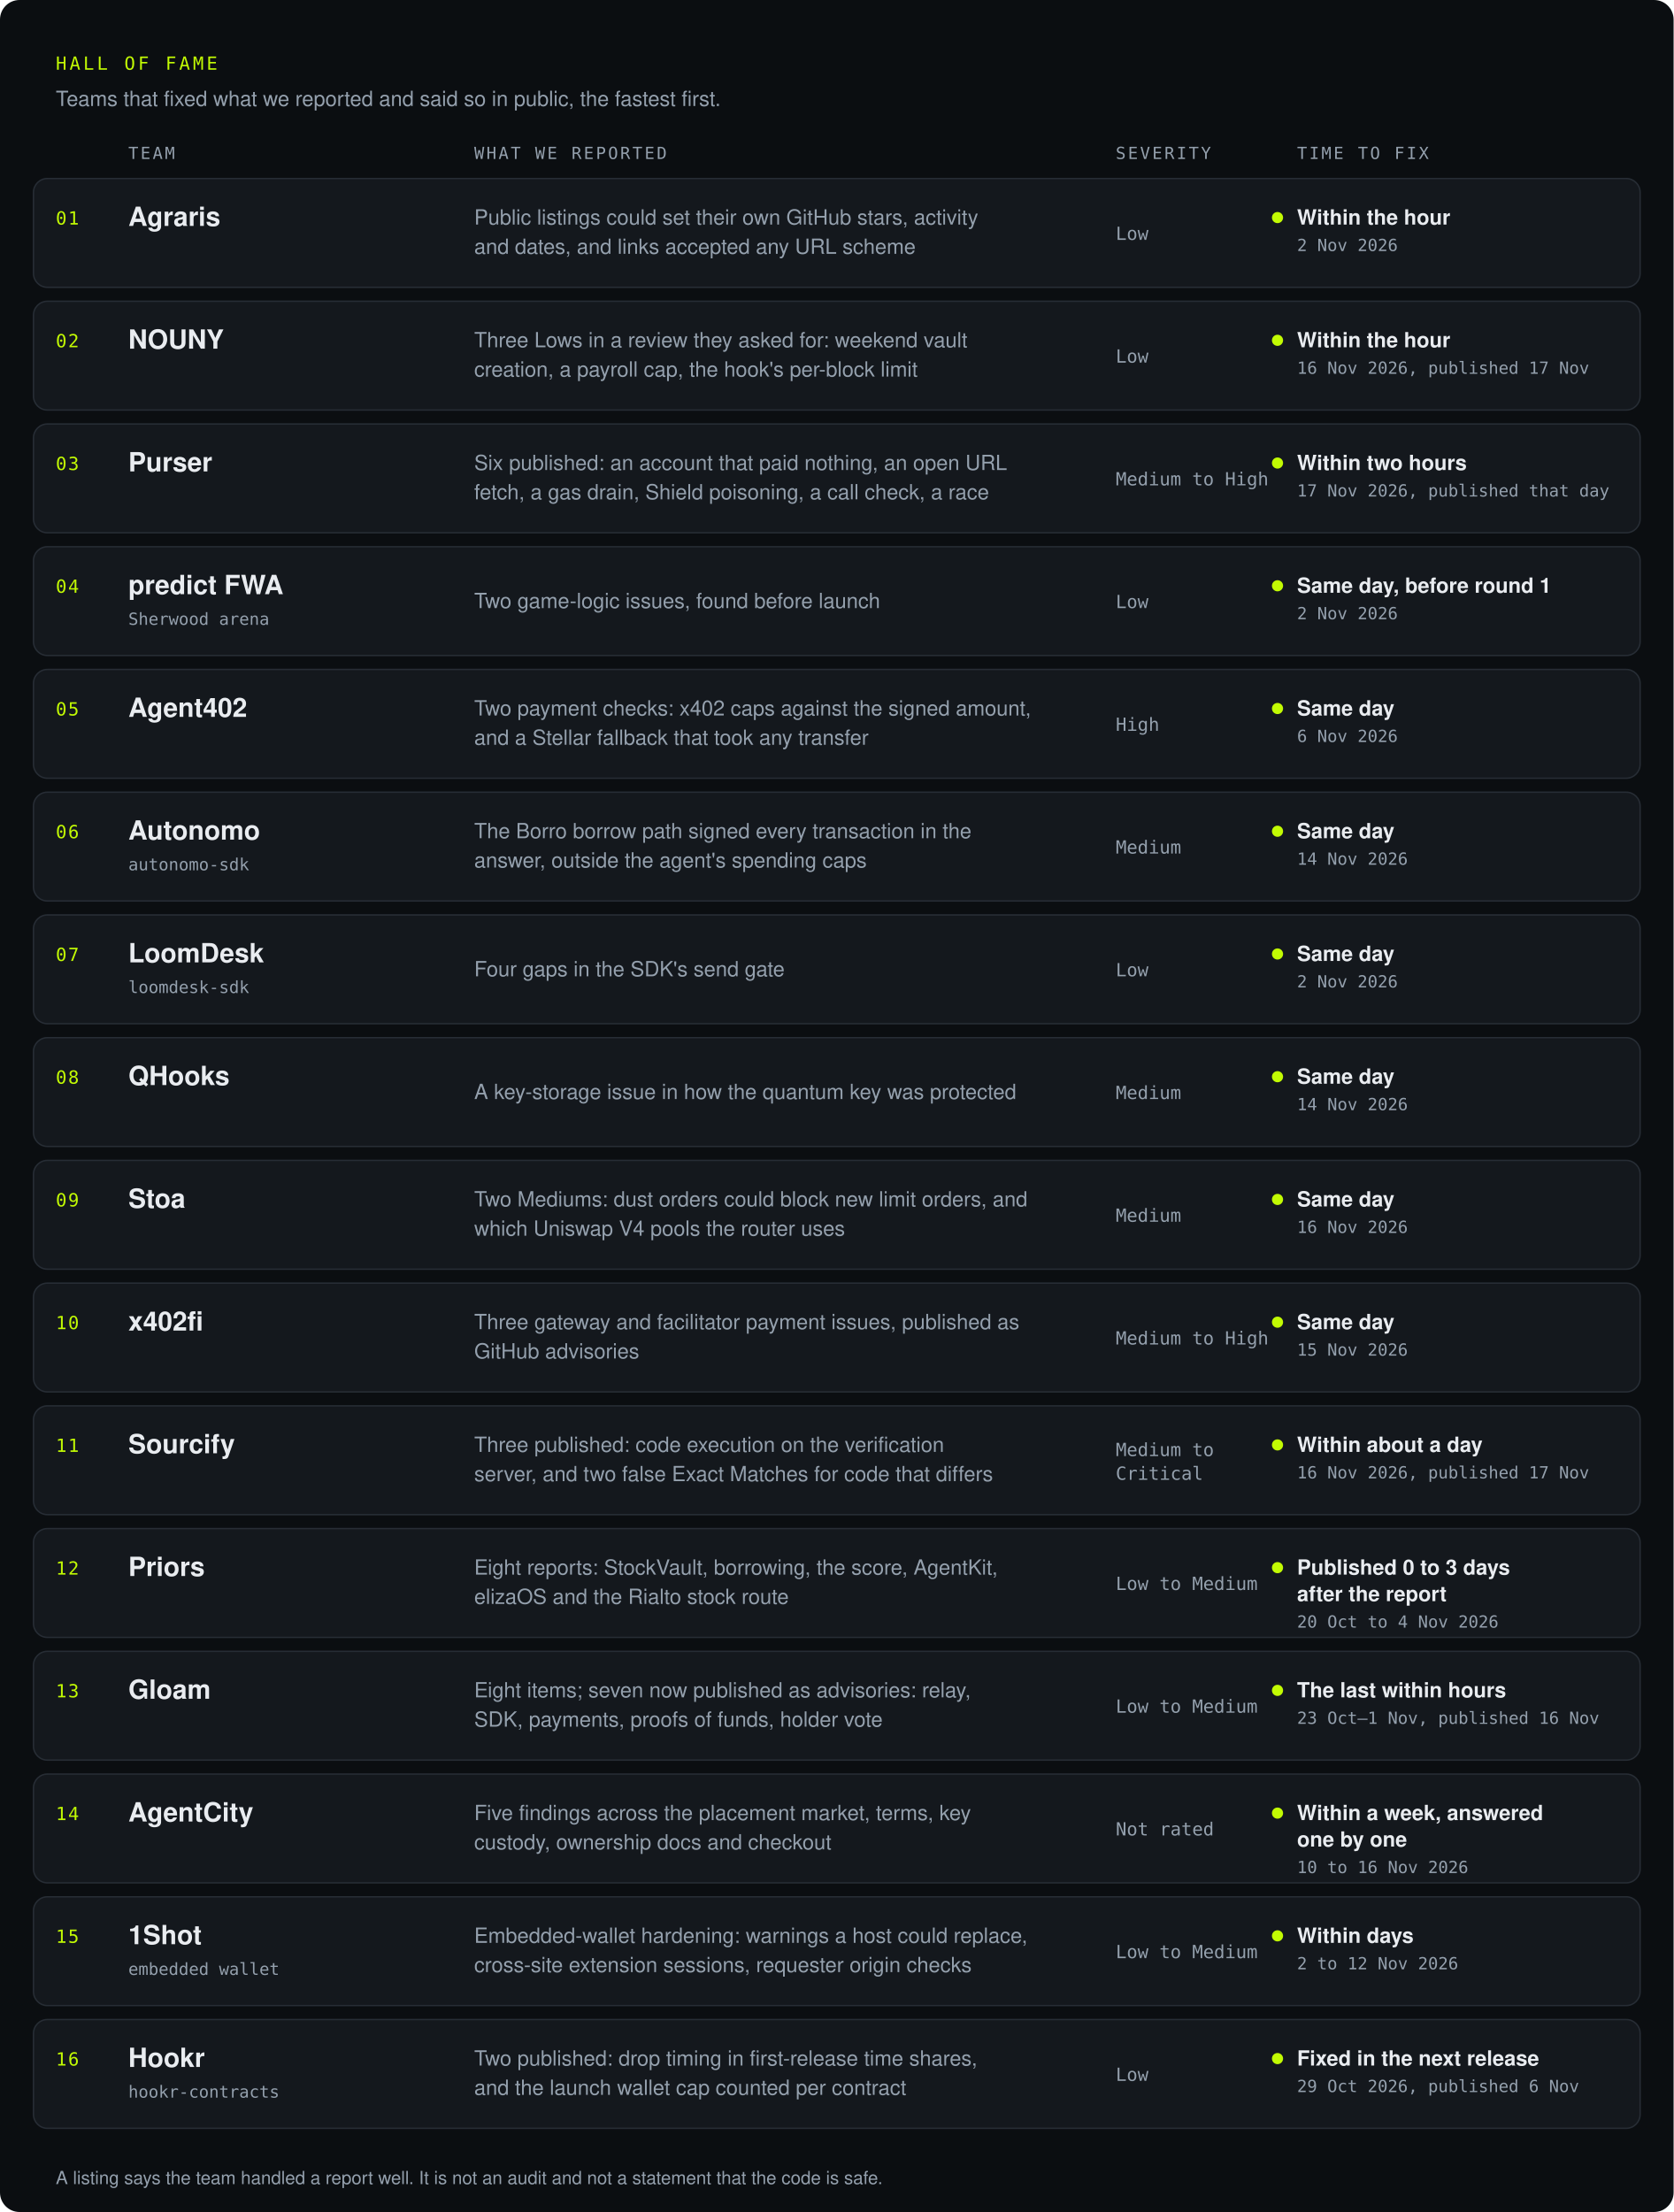
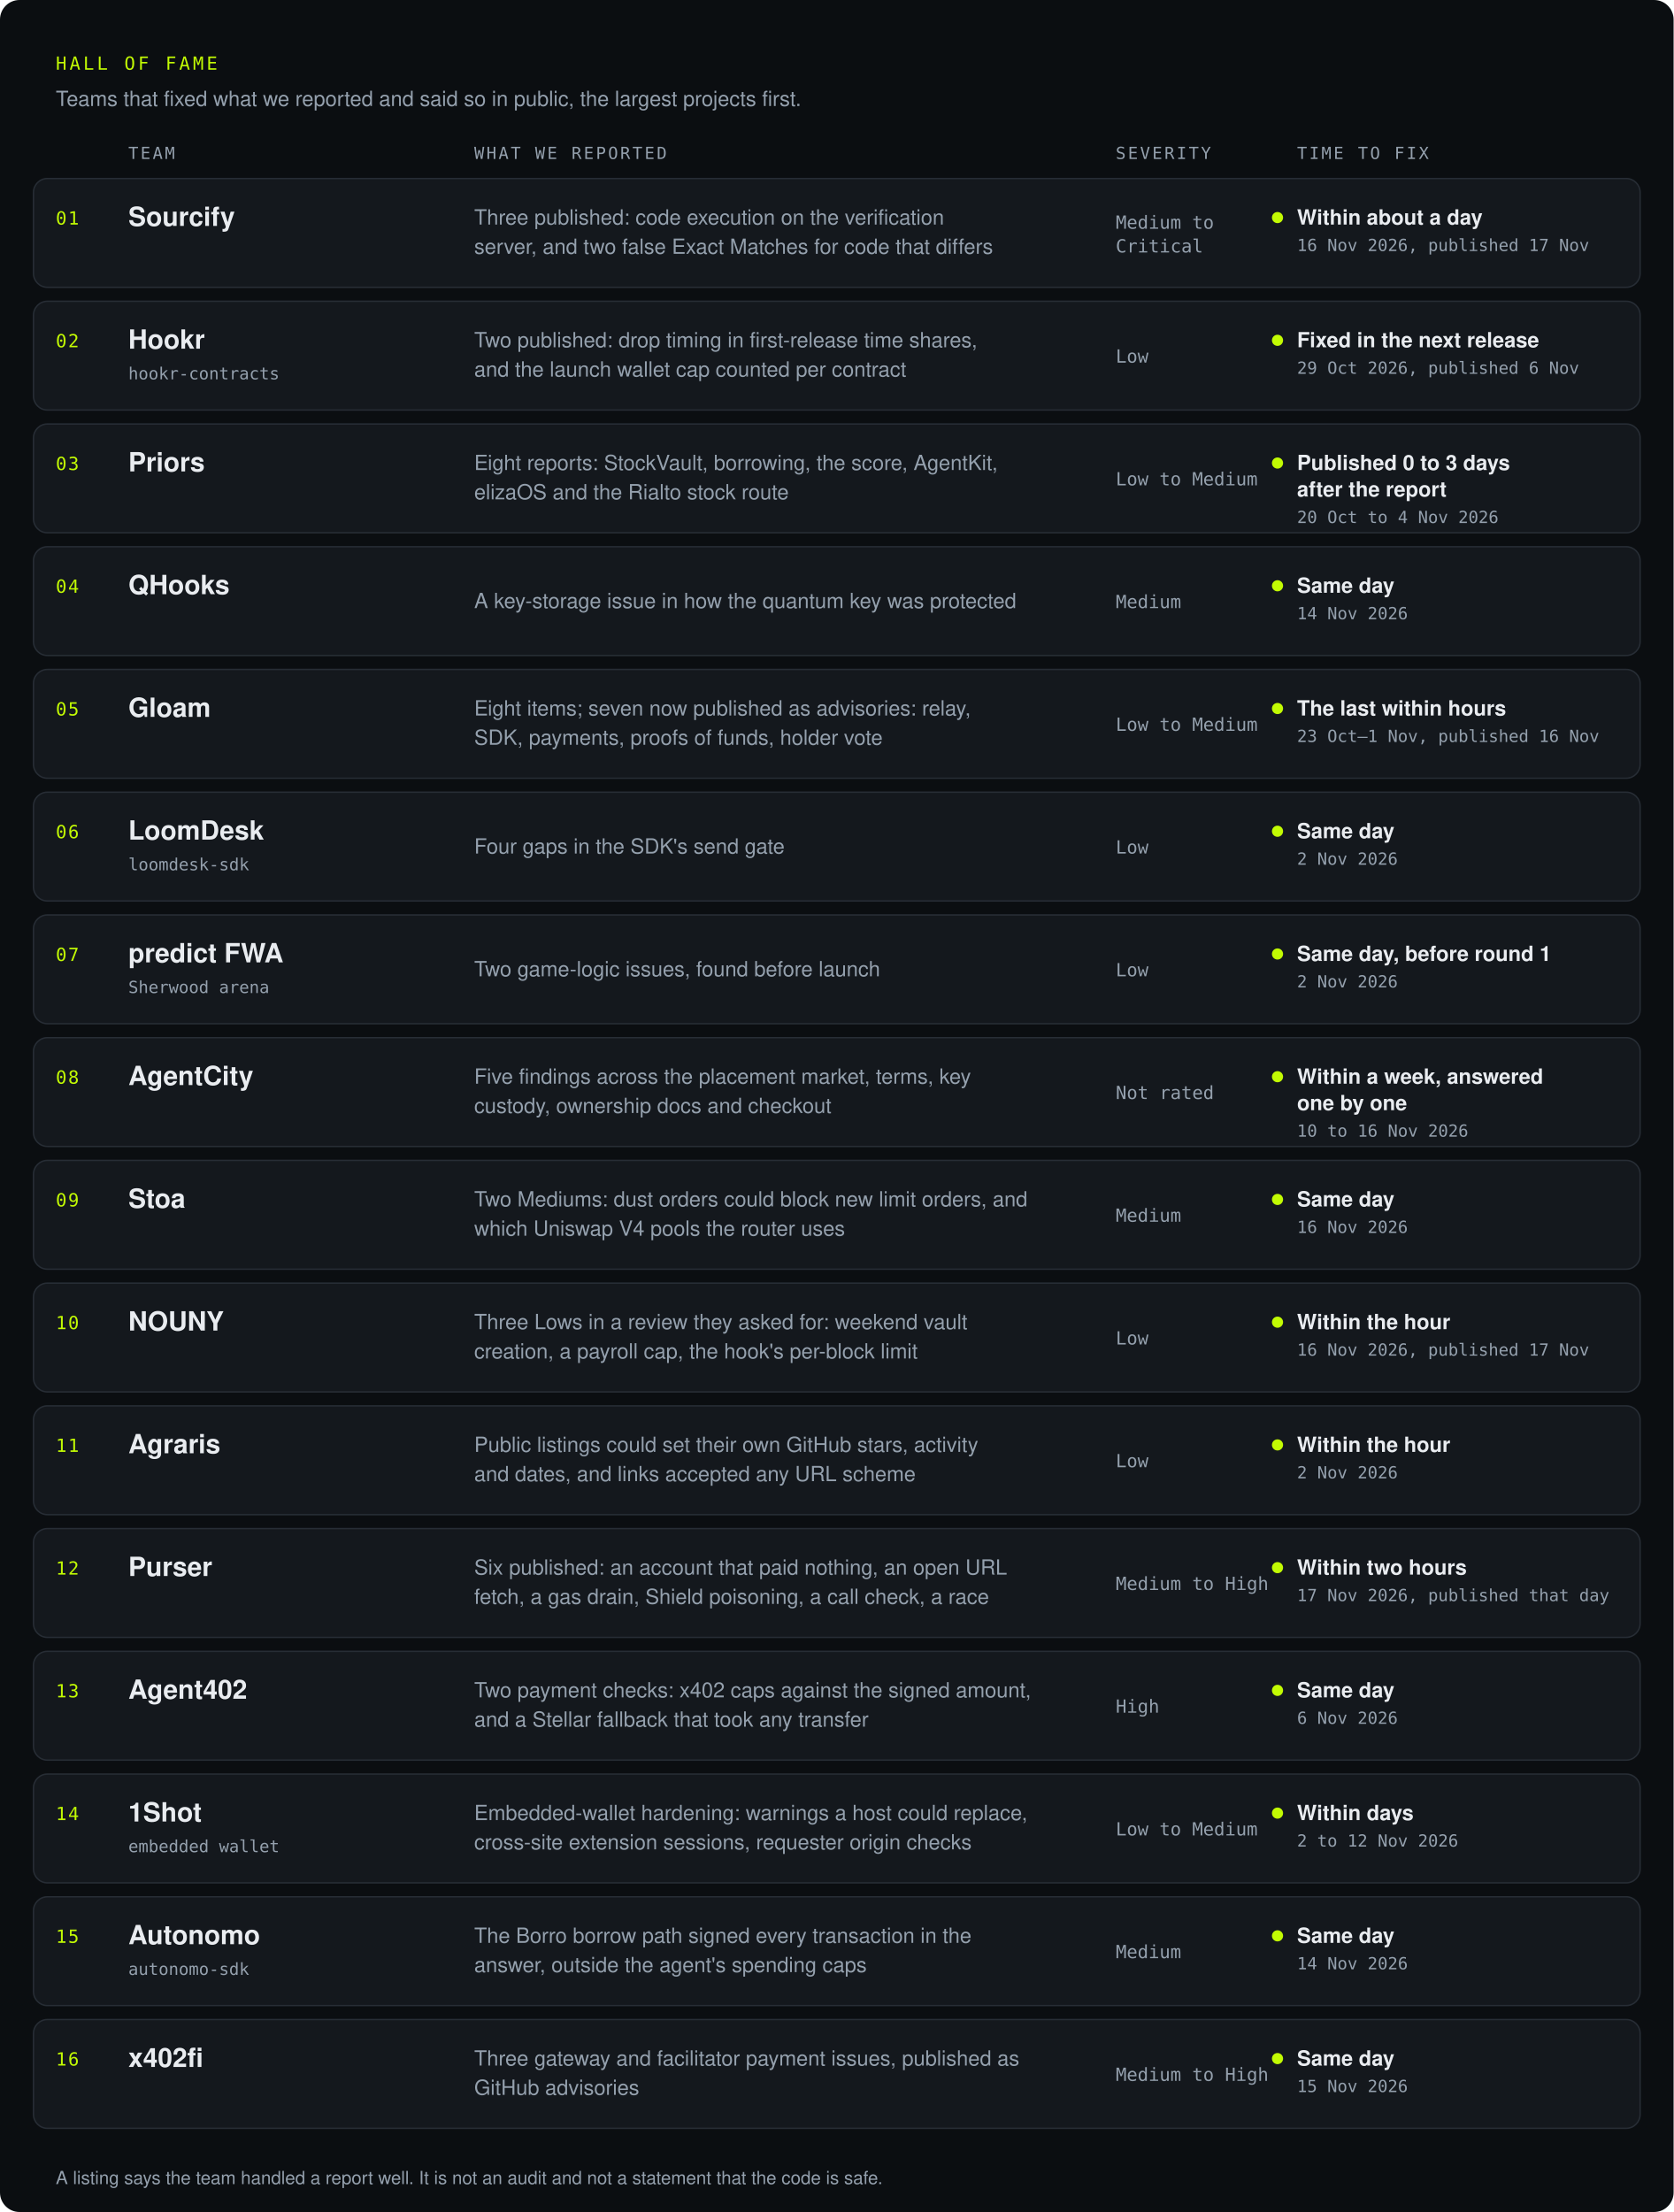
- <svg xmlns="http://www.w3.org/2000/svg" width="1200" height="1586" viewBox="0 0 1200 1586" role="img" aria-label="Hall of fame: Agraris, within the hour; NOUNY, within the hour; Purser, within two hours; predict FWA, same day, before round 1; Agent402, same day; Autonomo, same day; LoomDesk, same day; QHooks, same day; Stoa, same day; x402fi, same day; Sourcify, within about a day; Priors, published 0 to 3 days after the report; Gloam, the last within hours; AgentCity, within a week, answered one by one; 1Shot, within days; Hookr, fixed in the next release">
+ <svg xmlns="http://www.w3.org/2000/svg" width="1200" height="1586" viewBox="0 0 1200 1586" role="img" aria-label="Hall of fame: Sourcify, within about a day; Hookr, fixed in the next release; Priors, published 0 to 3 days after the report; QHooks, same day; Gloam, the last within hours; LoomDesk, same day; predict FWA, same day, before round 1; AgentCity, within a week, answered one by one; Stoa, same day; NOUNY, within the hour; Agraris, within the hour; Purser, within two hours; Agent402, same day; 1Shot, within days; Autonomo, same day; x402fi, same day">
  <style>.p{animation:pulse 3.5s ease-in-out infinite}@keyframes pulse{50%{opacity:.35}}@media (prefers-reduced-motion: reduce){*{animation:none!important}}</style>
  <rect width="1200" height="1586" rx="14" fill="#0B0E11" />
  <text x="40" y="50" font-family="ui-monospace,SFMono-Regular,'SF Mono',Menlo,Consolas,monospace" font-size="13" letter-spacing="2" fill="#C2FB03">HALL OF FAME</text>
-   <text x="40" y="76" font-family="-apple-system,BlinkMacSystemFont,'Segoe UI',Helvetica,Arial,sans-serif" font-size="15" fill="#94A0AD">Teams that fixed what we reported and said so in public, the fastest first.</text>
+   <text x="40" y="76" font-family="-apple-system,BlinkMacSystemFont,'Segoe UI',Helvetica,Arial,sans-serif" font-size="15" fill="#94A0AD">Teams that fixed what we reported and said so in public, the largest projects first.</text>
  <text x="92" y="114" font-family="ui-monospace,SFMono-Regular,'SF Mono',Menlo,Consolas,monospace" font-size="12" letter-spacing="1.5" fill="#94A0AD">TEAM</text>
  <text x="340" y="114" font-family="ui-monospace,SFMono-Regular,'SF Mono',Menlo,Consolas,monospace" font-size="12" letter-spacing="1.5" fill="#94A0AD">WHAT WE REPORTED</text>
  <text x="800" y="114" font-family="ui-monospace,SFMono-Regular,'SF Mono',Menlo,Consolas,monospace" font-size="12" letter-spacing="1.5" fill="#94A0AD">SEVERITY</text>
  <text x="930" y="114" font-family="ui-monospace,SFMono-Regular,'SF Mono',Menlo,Consolas,monospace" font-size="12" letter-spacing="1.5" fill="#94A0AD">TIME TO FIX</text>
  <g>
    <rect x="24" y="128" width="1152" height="78" rx="10" fill="#14181D" stroke="#272D35" />
    <text x="40" y="161" font-family="ui-monospace,SFMono-Regular,'SF Mono',Menlo,Consolas,monospace" font-size="13" letter-spacing="1" fill="#C2FB03">01</text>
-     <text x="92" y="162" font-family="-apple-system,BlinkMacSystemFont,'Segoe UI',Helvetica,Arial,sans-serif" font-size="19" font-weight="700" fill="#E9ECF0">Agraris</text>
-     <text x="340" y="161" text-anchor="start" font-family="-apple-system,BlinkMacSystemFont,'Segoe UI',Helvetica,Arial,sans-serif" font-size="15" font-weight="400" fill="#94A0AD">Public listings could set their own GitHub stars, activity</text>
-     <text x="340" y="182" text-anchor="start" font-family="-apple-system,BlinkMacSystemFont,'Segoe UI',Helvetica,Arial,sans-serif" font-size="15" font-weight="400" fill="#94A0AD">and dates, and links accepted any URL scheme</text>
-     <text x="800" y="172" text-anchor="start" font-family="ui-monospace,SFMono-Regular,'SF Mono',Menlo,Consolas,monospace" font-size="13" font-weight="400" fill="#94A0AD">Low</text>
+     <text x="92" y="162" font-family="-apple-system,BlinkMacSystemFont,'Segoe UI',Helvetica,Arial,sans-serif" font-size="19" font-weight="700" fill="#E9ECF0">Sourcify</text>
+     <text x="340" y="161" text-anchor="start" font-family="-apple-system,BlinkMacSystemFont,'Segoe UI',Helvetica,Arial,sans-serif" font-size="15" font-weight="400" fill="#94A0AD">Three published: code execution on the verification</text>
+     <text x="340" y="182" text-anchor="start" font-family="-apple-system,BlinkMacSystemFont,'Segoe UI',Helvetica,Arial,sans-serif" font-size="15" font-weight="400" fill="#94A0AD">server, and two false Exact Matches for code that differs</text>
+     <text x="800" y="164" text-anchor="start" font-family="ui-monospace,SFMono-Regular,'SF Mono',Menlo,Consolas,monospace" font-size="13" font-weight="400" fill="#94A0AD">Medium to</text>
+     <text x="800" y="181" text-anchor="start" font-family="ui-monospace,SFMono-Regular,'SF Mono',Menlo,Consolas,monospace" font-size="13" font-weight="400" fill="#94A0AD">Critical</text>
    <circle class="p" style="animation-delay:-0.0s" cx="916" cy="156" r="4" fill="#C2FB03" />
-     <text x="930" y="161" text-anchor="start" font-family="-apple-system,BlinkMacSystemFont,'Segoe UI',Helvetica,Arial,sans-serif" font-size="15" font-weight="600" fill="#E9ECF0">Within the hour</text>
-     <text x="930" y="180" font-family="ui-monospace,SFMono-Regular,'SF Mono',Menlo,Consolas,monospace" font-size="12" fill="#94A0AD">2 Nov 2026</text>
+     <text x="930" y="161" text-anchor="start" font-family="-apple-system,BlinkMacSystemFont,'Segoe UI',Helvetica,Arial,sans-serif" font-size="15" font-weight="600" fill="#E9ECF0">Within about a day</text>
+     <text x="930" y="180" font-family="ui-monospace,SFMono-Regular,'SF Mono',Menlo,Consolas,monospace" font-size="12" fill="#94A0AD">16 Nov 2026, published 17 Nov</text>
  </g>
  <g>
    <rect x="24" y="216" width="1152" height="78" rx="10" fill="#14181D" stroke="#272D35" />
    <text x="40" y="249" font-family="ui-monospace,SFMono-Regular,'SF Mono',Menlo,Consolas,monospace" font-size="13" letter-spacing="1" fill="#C2FB03">02</text>
-     <text x="92" y="250" font-family="-apple-system,BlinkMacSystemFont,'Segoe UI',Helvetica,Arial,sans-serif" font-size="19" font-weight="700" fill="#E9ECF0">NOUNY</text>
-     <text x="340" y="249" text-anchor="start" font-family="-apple-system,BlinkMacSystemFont,'Segoe UI',Helvetica,Arial,sans-serif" font-size="15" font-weight="400" fill="#94A0AD">Three Lows in a review they asked for: weekend vault</text>
-     <text x="340" y="270" text-anchor="start" font-family="-apple-system,BlinkMacSystemFont,'Segoe UI',Helvetica,Arial,sans-serif" font-size="15" font-weight="400" fill="#94A0AD">creation, a payroll cap, the hook's per-block limit</text>
+     <text x="92" y="250" font-family="-apple-system,BlinkMacSystemFont,'Segoe UI',Helvetica,Arial,sans-serif" font-size="19" font-weight="700" fill="#E9ECF0">Hookr</text>
+     <text x="92" y="272" font-family="ui-monospace,SFMono-Regular,'SF Mono',Menlo,Consolas,monospace" font-size="12" fill="#94A0AD">hookr-contracts</text>
+     <text x="340" y="249" text-anchor="start" font-family="-apple-system,BlinkMacSystemFont,'Segoe UI',Helvetica,Arial,sans-serif" font-size="15" font-weight="400" fill="#94A0AD">Two published: drop timing in first-release time shares,</text>
+     <text x="340" y="270" text-anchor="start" font-family="-apple-system,BlinkMacSystemFont,'Segoe UI',Helvetica,Arial,sans-serif" font-size="15" font-weight="400" fill="#94A0AD">and the launch wallet cap counted per contract</text>
    <text x="800" y="260" text-anchor="start" font-family="ui-monospace,SFMono-Regular,'SF Mono',Menlo,Consolas,monospace" font-size="13" font-weight="400" fill="#94A0AD">Low</text>
    <circle class="p" style="animation-delay:-0.7s" cx="916" cy="244" r="4" fill="#C2FB03" />
-     <text x="930" y="249" text-anchor="start" font-family="-apple-system,BlinkMacSystemFont,'Segoe UI',Helvetica,Arial,sans-serif" font-size="15" font-weight="600" fill="#E9ECF0">Within the hour</text>
-     <text x="930" y="268" font-family="ui-monospace,SFMono-Regular,'SF Mono',Menlo,Consolas,monospace" font-size="12" fill="#94A0AD">16 Nov 2026, published 17 Nov</text>
+     <text x="930" y="249" text-anchor="start" font-family="-apple-system,BlinkMacSystemFont,'Segoe UI',Helvetica,Arial,sans-serif" font-size="15" font-weight="600" fill="#E9ECF0">Fixed in the next release</text>
+     <text x="930" y="268" font-family="ui-monospace,SFMono-Regular,'SF Mono',Menlo,Consolas,monospace" font-size="12" fill="#94A0AD">29 Oct 2026, published 6 Nov</text>
  </g>
  <g>
    <rect x="24" y="304" width="1152" height="78" rx="10" fill="#14181D" stroke="#272D35" />
    <text x="40" y="337" font-family="ui-monospace,SFMono-Regular,'SF Mono',Menlo,Consolas,monospace" font-size="13" letter-spacing="1" fill="#C2FB03">03</text>
-     <text x="92" y="338" font-family="-apple-system,BlinkMacSystemFont,'Segoe UI',Helvetica,Arial,sans-serif" font-size="19" font-weight="700" fill="#E9ECF0">Purser</text>
-     <text x="340" y="337" text-anchor="start" font-family="-apple-system,BlinkMacSystemFont,'Segoe UI',Helvetica,Arial,sans-serif" font-size="15" font-weight="400" fill="#94A0AD">Six published: an account that paid nothing, an open URL</text>
-     <text x="340" y="358" text-anchor="start" font-family="-apple-system,BlinkMacSystemFont,'Segoe UI',Helvetica,Arial,sans-serif" font-size="15" font-weight="400" fill="#94A0AD">fetch, a gas drain, Shield poisoning, a call check, a race</text>
-     <text x="800" y="348" text-anchor="start" font-family="ui-monospace,SFMono-Regular,'SF Mono',Menlo,Consolas,monospace" font-size="13" font-weight="400" fill="#94A0AD">Medium to High</text>
+     <text x="92" y="338" font-family="-apple-system,BlinkMacSystemFont,'Segoe UI',Helvetica,Arial,sans-serif" font-size="19" font-weight="700" fill="#E9ECF0">Priors</text>
+     <text x="340" y="337" text-anchor="start" font-family="-apple-system,BlinkMacSystemFont,'Segoe UI',Helvetica,Arial,sans-serif" font-size="15" font-weight="400" fill="#94A0AD">Eight reports: StockVault, borrowing, the score, AgentKit,</text>
+     <text x="340" y="358" text-anchor="start" font-family="-apple-system,BlinkMacSystemFont,'Segoe UI',Helvetica,Arial,sans-serif" font-size="15" font-weight="400" fill="#94A0AD">elizaOS and the Rialto stock route</text>
+     <text x="800" y="348" text-anchor="start" font-family="ui-monospace,SFMono-Regular,'SF Mono',Menlo,Consolas,monospace" font-size="13" font-weight="400" fill="#94A0AD">Low to Medium</text>
    <circle class="p" style="animation-delay:-1.4s" cx="916" cy="332" r="4" fill="#C2FB03" />
-     <text x="930" y="337" text-anchor="start" font-family="-apple-system,BlinkMacSystemFont,'Segoe UI',Helvetica,Arial,sans-serif" font-size="15" font-weight="600" fill="#E9ECF0">Within two hours</text>
-     <text x="930" y="356" font-family="ui-monospace,SFMono-Regular,'SF Mono',Menlo,Consolas,monospace" font-size="12" fill="#94A0AD">17 Nov 2026, published that day</text>
+     <text x="930" y="337" text-anchor="start" font-family="-apple-system,BlinkMacSystemFont,'Segoe UI',Helvetica,Arial,sans-serif" font-size="15" font-weight="600" fill="#E9ECF0">Published 0 to 3 days</text>
+     <text x="930" y="356" text-anchor="start" font-family="-apple-system,BlinkMacSystemFont,'Segoe UI',Helvetica,Arial,sans-serif" font-size="15" font-weight="600" fill="#E9ECF0">after the report</text>
+     <text x="930" y="375" font-family="ui-monospace,SFMono-Regular,'SF Mono',Menlo,Consolas,monospace" font-size="12" fill="#94A0AD">20 Oct to 4 Nov 2026</text>
  </g>
  <g>
    <rect x="24" y="392" width="1152" height="78" rx="10" fill="#14181D" stroke="#272D35" />
    <text x="40" y="425" font-family="ui-monospace,SFMono-Regular,'SF Mono',Menlo,Consolas,monospace" font-size="13" letter-spacing="1" fill="#C2FB03">04</text>
-     <text x="92" y="426" font-family="-apple-system,BlinkMacSystemFont,'Segoe UI',Helvetica,Arial,sans-serif" font-size="19" font-weight="700" fill="#E9ECF0">predict FWA</text>
-     <text x="92" y="448" font-family="ui-monospace,SFMono-Regular,'SF Mono',Menlo,Consolas,monospace" font-size="12" fill="#94A0AD">Sherwood arena</text>
-     <text x="340" y="436" text-anchor="start" font-family="-apple-system,BlinkMacSystemFont,'Segoe UI',Helvetica,Arial,sans-serif" font-size="15" font-weight="400" fill="#94A0AD">Two game-logic issues, found before launch</text>
-     <text x="800" y="436" text-anchor="start" font-family="ui-monospace,SFMono-Regular,'SF Mono',Menlo,Consolas,monospace" font-size="13" font-weight="400" fill="#94A0AD">Low</text>
+     <text x="92" y="426" font-family="-apple-system,BlinkMacSystemFont,'Segoe UI',Helvetica,Arial,sans-serif" font-size="19" font-weight="700" fill="#E9ECF0">QHooks</text>
+     <text x="340" y="436" text-anchor="start" font-family="-apple-system,BlinkMacSystemFont,'Segoe UI',Helvetica,Arial,sans-serif" font-size="15" font-weight="400" fill="#94A0AD">A key-storage issue in how the quantum key was protected</text>
+     <text x="800" y="436" text-anchor="start" font-family="ui-monospace,SFMono-Regular,'SF Mono',Menlo,Consolas,monospace" font-size="13" font-weight="400" fill="#94A0AD">Medium</text>
    <circle class="p" style="animation-delay:-2.1s" cx="916" cy="420" r="4" fill="#C2FB03" />
-     <text x="930" y="425" text-anchor="start" font-family="-apple-system,BlinkMacSystemFont,'Segoe UI',Helvetica,Arial,sans-serif" font-size="15" font-weight="600" fill="#E9ECF0">Same day, before round 1</text>
-     <text x="930" y="444" font-family="ui-monospace,SFMono-Regular,'SF Mono',Menlo,Consolas,monospace" font-size="12" fill="#94A0AD">2 Nov 2026</text>
+     <text x="930" y="425" text-anchor="start" font-family="-apple-system,BlinkMacSystemFont,'Segoe UI',Helvetica,Arial,sans-serif" font-size="15" font-weight="600" fill="#E9ECF0">Same day</text>
+     <text x="930" y="444" font-family="ui-monospace,SFMono-Regular,'SF Mono',Menlo,Consolas,monospace" font-size="12" fill="#94A0AD">14 Nov 2026</text>
  </g>
  <g>
    <rect x="24" y="480" width="1152" height="78" rx="10" fill="#14181D" stroke="#272D35" />
    <text x="40" y="513" font-family="ui-monospace,SFMono-Regular,'SF Mono',Menlo,Consolas,monospace" font-size="13" letter-spacing="1" fill="#C2FB03">05</text>
-     <text x="92" y="514" font-family="-apple-system,BlinkMacSystemFont,'Segoe UI',Helvetica,Arial,sans-serif" font-size="19" font-weight="700" fill="#E9ECF0">Agent402</text>
-     <text x="340" y="513" text-anchor="start" font-family="-apple-system,BlinkMacSystemFont,'Segoe UI',Helvetica,Arial,sans-serif" font-size="15" font-weight="400" fill="#94A0AD">Two payment checks: x402 caps against the signed amount,</text>
-     <text x="340" y="534" text-anchor="start" font-family="-apple-system,BlinkMacSystemFont,'Segoe UI',Helvetica,Arial,sans-serif" font-size="15" font-weight="400" fill="#94A0AD">and a Stellar fallback that took any transfer</text>
-     <text x="800" y="524" text-anchor="start" font-family="ui-monospace,SFMono-Regular,'SF Mono',Menlo,Consolas,monospace" font-size="13" font-weight="400" fill="#94A0AD">High</text>
+     <text x="92" y="514" font-family="-apple-system,BlinkMacSystemFont,'Segoe UI',Helvetica,Arial,sans-serif" font-size="19" font-weight="700" fill="#E9ECF0">Gloam</text>
+     <text x="340" y="513" text-anchor="start" font-family="-apple-system,BlinkMacSystemFont,'Segoe UI',Helvetica,Arial,sans-serif" font-size="15" font-weight="400" fill="#94A0AD">Eight items; seven now published as advisories: relay,</text>
+     <text x="340" y="534" text-anchor="start" font-family="-apple-system,BlinkMacSystemFont,'Segoe UI',Helvetica,Arial,sans-serif" font-size="15" font-weight="400" fill="#94A0AD">SDK, payments, proofs of funds, holder vote</text>
+     <text x="800" y="524" text-anchor="start" font-family="ui-monospace,SFMono-Regular,'SF Mono',Menlo,Consolas,monospace" font-size="13" font-weight="400" fill="#94A0AD">Low to Medium</text>
    <circle class="p" style="animation-delay:-2.8s" cx="916" cy="508" r="4" fill="#C2FB03" />
-     <text x="930" y="513" text-anchor="start" font-family="-apple-system,BlinkMacSystemFont,'Segoe UI',Helvetica,Arial,sans-serif" font-size="15" font-weight="600" fill="#E9ECF0">Same day</text>
-     <text x="930" y="532" font-family="ui-monospace,SFMono-Regular,'SF Mono',Menlo,Consolas,monospace" font-size="12" fill="#94A0AD">6 Nov 2026</text>
+     <text x="930" y="513" text-anchor="start" font-family="-apple-system,BlinkMacSystemFont,'Segoe UI',Helvetica,Arial,sans-serif" font-size="15" font-weight="600" fill="#E9ECF0">The last within hours</text>
+     <text x="930" y="532" font-family="ui-monospace,SFMono-Regular,'SF Mono',Menlo,Consolas,monospace" font-size="12" fill="#94A0AD">23 Oct–1 Nov, published 16 Nov</text>
  </g>
  <g>
    <rect x="24" y="568" width="1152" height="78" rx="10" fill="#14181D" stroke="#272D35" />
    <text x="40" y="601" font-family="ui-monospace,SFMono-Regular,'SF Mono',Menlo,Consolas,monospace" font-size="13" letter-spacing="1" fill="#C2FB03">06</text>
-     <text x="92" y="602" font-family="-apple-system,BlinkMacSystemFont,'Segoe UI',Helvetica,Arial,sans-serif" font-size="19" font-weight="700" fill="#E9ECF0">Autonomo</text>
-     <text x="92" y="624" font-family="ui-monospace,SFMono-Regular,'SF Mono',Menlo,Consolas,monospace" font-size="12" fill="#94A0AD">autonomo-sdk</text>
-     <text x="340" y="601" text-anchor="start" font-family="-apple-system,BlinkMacSystemFont,'Segoe UI',Helvetica,Arial,sans-serif" font-size="15" font-weight="400" fill="#94A0AD">The Borro borrow path signed every transaction in the</text>
-     <text x="340" y="622" text-anchor="start" font-family="-apple-system,BlinkMacSystemFont,'Segoe UI',Helvetica,Arial,sans-serif" font-size="15" font-weight="400" fill="#94A0AD">answer, outside the agent's spending caps</text>
-     <text x="800" y="612" text-anchor="start" font-family="ui-monospace,SFMono-Regular,'SF Mono',Menlo,Consolas,monospace" font-size="13" font-weight="400" fill="#94A0AD">Medium</text>
+     <text x="92" y="602" font-family="-apple-system,BlinkMacSystemFont,'Segoe UI',Helvetica,Arial,sans-serif" font-size="19" font-weight="700" fill="#E9ECF0">LoomDesk</text>
+     <text x="92" y="624" font-family="ui-monospace,SFMono-Regular,'SF Mono',Menlo,Consolas,monospace" font-size="12" fill="#94A0AD">loomdesk-sdk</text>
+     <text x="340" y="612" text-anchor="start" font-family="-apple-system,BlinkMacSystemFont,'Segoe UI',Helvetica,Arial,sans-serif" font-size="15" font-weight="400" fill="#94A0AD">Four gaps in the SDK's send gate</text>
+     <text x="800" y="612" text-anchor="start" font-family="ui-monospace,SFMono-Regular,'SF Mono',Menlo,Consolas,monospace" font-size="13" font-weight="400" fill="#94A0AD">Low</text>
    <circle class="p" style="animation-delay:-3.5s" cx="916" cy="596" r="4" fill="#C2FB03" />
    <text x="930" y="601" text-anchor="start" font-family="-apple-system,BlinkMacSystemFont,'Segoe UI',Helvetica,Arial,sans-serif" font-size="15" font-weight="600" fill="#E9ECF0">Same day</text>
-     <text x="930" y="620" font-family="ui-monospace,SFMono-Regular,'SF Mono',Menlo,Consolas,monospace" font-size="12" fill="#94A0AD">14 Nov 2026</text>
+     <text x="930" y="620" font-family="ui-monospace,SFMono-Regular,'SF Mono',Menlo,Consolas,monospace" font-size="12" fill="#94A0AD">2 Nov 2026</text>
  </g>
  <g>
    <rect x="24" y="656" width="1152" height="78" rx="10" fill="#14181D" stroke="#272D35" />
    <text x="40" y="689" font-family="ui-monospace,SFMono-Regular,'SF Mono',Menlo,Consolas,monospace" font-size="13" letter-spacing="1" fill="#C2FB03">07</text>
-     <text x="92" y="690" font-family="-apple-system,BlinkMacSystemFont,'Segoe UI',Helvetica,Arial,sans-serif" font-size="19" font-weight="700" fill="#E9ECF0">LoomDesk</text>
-     <text x="92" y="712" font-family="ui-monospace,SFMono-Regular,'SF Mono',Menlo,Consolas,monospace" font-size="12" fill="#94A0AD">loomdesk-sdk</text>
-     <text x="340" y="700" text-anchor="start" font-family="-apple-system,BlinkMacSystemFont,'Segoe UI',Helvetica,Arial,sans-serif" font-size="15" font-weight="400" fill="#94A0AD">Four gaps in the SDK's send gate</text>
+     <text x="92" y="690" font-family="-apple-system,BlinkMacSystemFont,'Segoe UI',Helvetica,Arial,sans-serif" font-size="19" font-weight="700" fill="#E9ECF0">predict FWA</text>
+     <text x="92" y="712" font-family="ui-monospace,SFMono-Regular,'SF Mono',Menlo,Consolas,monospace" font-size="12" fill="#94A0AD">Sherwood arena</text>
+     <text x="340" y="700" text-anchor="start" font-family="-apple-system,BlinkMacSystemFont,'Segoe UI',Helvetica,Arial,sans-serif" font-size="15" font-weight="400" fill="#94A0AD">Two game-logic issues, found before launch</text>
    <text x="800" y="700" text-anchor="start" font-family="ui-monospace,SFMono-Regular,'SF Mono',Menlo,Consolas,monospace" font-size="13" font-weight="400" fill="#94A0AD">Low</text>
    <circle class="p" style="animation-delay:-4.2s" cx="916" cy="684" r="4" fill="#C2FB03" />
-     <text x="930" y="689" text-anchor="start" font-family="-apple-system,BlinkMacSystemFont,'Segoe UI',Helvetica,Arial,sans-serif" font-size="15" font-weight="600" fill="#E9ECF0">Same day</text>
+     <text x="930" y="689" text-anchor="start" font-family="-apple-system,BlinkMacSystemFont,'Segoe UI',Helvetica,Arial,sans-serif" font-size="15" font-weight="600" fill="#E9ECF0">Same day, before round 1</text>
    <text x="930" y="708" font-family="ui-monospace,SFMono-Regular,'SF Mono',Menlo,Consolas,monospace" font-size="12" fill="#94A0AD">2 Nov 2026</text>
  </g>
  <g>
    <rect x="24" y="744" width="1152" height="78" rx="10" fill="#14181D" stroke="#272D35" />
    <text x="40" y="777" font-family="ui-monospace,SFMono-Regular,'SF Mono',Menlo,Consolas,monospace" font-size="13" letter-spacing="1" fill="#C2FB03">08</text>
-     <text x="92" y="778" font-family="-apple-system,BlinkMacSystemFont,'Segoe UI',Helvetica,Arial,sans-serif" font-size="19" font-weight="700" fill="#E9ECF0">QHooks</text>
-     <text x="340" y="788" text-anchor="start" font-family="-apple-system,BlinkMacSystemFont,'Segoe UI',Helvetica,Arial,sans-serif" font-size="15" font-weight="400" fill="#94A0AD">A key-storage issue in how the quantum key was protected</text>
-     <text x="800" y="788" text-anchor="start" font-family="ui-monospace,SFMono-Regular,'SF Mono',Menlo,Consolas,monospace" font-size="13" font-weight="400" fill="#94A0AD">Medium</text>
+     <text x="92" y="778" font-family="-apple-system,BlinkMacSystemFont,'Segoe UI',Helvetica,Arial,sans-serif" font-size="19" font-weight="700" fill="#E9ECF0">AgentCity</text>
+     <text x="340" y="777" text-anchor="start" font-family="-apple-system,BlinkMacSystemFont,'Segoe UI',Helvetica,Arial,sans-serif" font-size="15" font-weight="400" fill="#94A0AD">Five findings across the placement market, terms, key</text>
+     <text x="340" y="798" text-anchor="start" font-family="-apple-system,BlinkMacSystemFont,'Segoe UI',Helvetica,Arial,sans-serif" font-size="15" font-weight="400" fill="#94A0AD">custody, ownership docs and checkout</text>
+     <text x="800" y="788" text-anchor="start" font-family="ui-monospace,SFMono-Regular,'SF Mono',Menlo,Consolas,monospace" font-size="13" font-weight="400" fill="#94A0AD">Not rated</text>
    <circle class="p" style="animation-delay:-4.9s" cx="916" cy="772" r="4" fill="#C2FB03" />
-     <text x="930" y="777" text-anchor="start" font-family="-apple-system,BlinkMacSystemFont,'Segoe UI',Helvetica,Arial,sans-serif" font-size="15" font-weight="600" fill="#E9ECF0">Same day</text>
-     <text x="930" y="796" font-family="ui-monospace,SFMono-Regular,'SF Mono',Menlo,Consolas,monospace" font-size="12" fill="#94A0AD">14 Nov 2026</text>
+     <text x="930" y="777" text-anchor="start" font-family="-apple-system,BlinkMacSystemFont,'Segoe UI',Helvetica,Arial,sans-serif" font-size="15" font-weight="600" fill="#E9ECF0">Within a week, answered</text>
+     <text x="930" y="796" text-anchor="start" font-family="-apple-system,BlinkMacSystemFont,'Segoe UI',Helvetica,Arial,sans-serif" font-size="15" font-weight="600" fill="#E9ECF0">one by one</text>
+     <text x="930" y="815" font-family="ui-monospace,SFMono-Regular,'SF Mono',Menlo,Consolas,monospace" font-size="12" fill="#94A0AD">10 to 16 Nov 2026</text>
  </g>
  <g>
    <rect x="24" y="832" width="1152" height="78" rx="10" fill="#14181D" stroke="#272D35" />
    <text x="40" y="865" font-family="ui-monospace,SFMono-Regular,'SF Mono',Menlo,Consolas,monospace" font-size="13" letter-spacing="1" fill="#C2FB03">09</text>
    <text x="92" y="866" font-family="-apple-system,BlinkMacSystemFont,'Segoe UI',Helvetica,Arial,sans-serif" font-size="19" font-weight="700" fill="#E9ECF0">Stoa</text>
    <text x="340" y="865" text-anchor="start" font-family="-apple-system,BlinkMacSystemFont,'Segoe UI',Helvetica,Arial,sans-serif" font-size="15" font-weight="400" fill="#94A0AD">Two Mediums: dust orders could block new limit orders, and</text>
    <text x="340" y="886" text-anchor="start" font-family="-apple-system,BlinkMacSystemFont,'Segoe UI',Helvetica,Arial,sans-serif" font-size="15" font-weight="400" fill="#94A0AD">which Uniswap V4 pools the router uses</text>
    <text x="800" y="876" text-anchor="start" font-family="ui-monospace,SFMono-Regular,'SF Mono',Menlo,Consolas,monospace" font-size="13" font-weight="400" fill="#94A0AD">Medium</text>
    <circle class="p" style="animation-delay:-5.6s" cx="916" cy="860" r="4" fill="#C2FB03" />
    <text x="930" y="865" text-anchor="start" font-family="-apple-system,BlinkMacSystemFont,'Segoe UI',Helvetica,Arial,sans-serif" font-size="15" font-weight="600" fill="#E9ECF0">Same day</text>
    <text x="930" y="884" font-family="ui-monospace,SFMono-Regular,'SF Mono',Menlo,Consolas,monospace" font-size="12" fill="#94A0AD">16 Nov 2026</text>
  </g>
  <g>
    <rect x="24" y="920" width="1152" height="78" rx="10" fill="#14181D" stroke="#272D35" />
    <text x="40" y="953" font-family="ui-monospace,SFMono-Regular,'SF Mono',Menlo,Consolas,monospace" font-size="13" letter-spacing="1" fill="#C2FB03">10</text>
-     <text x="92" y="954" font-family="-apple-system,BlinkMacSystemFont,'Segoe UI',Helvetica,Arial,sans-serif" font-size="19" font-weight="700" fill="#E9ECF0">x402fi</text>
-     <text x="340" y="953" text-anchor="start" font-family="-apple-system,BlinkMacSystemFont,'Segoe UI',Helvetica,Arial,sans-serif" font-size="15" font-weight="400" fill="#94A0AD">Three gateway and facilitator payment issues, published as</text>
-     <text x="340" y="974" text-anchor="start" font-family="-apple-system,BlinkMacSystemFont,'Segoe UI',Helvetica,Arial,sans-serif" font-size="15" font-weight="400" fill="#94A0AD">GitHub advisories</text>
-     <text x="800" y="964" text-anchor="start" font-family="ui-monospace,SFMono-Regular,'SF Mono',Menlo,Consolas,monospace" font-size="13" font-weight="400" fill="#94A0AD">Medium to High</text>
+     <text x="92" y="954" font-family="-apple-system,BlinkMacSystemFont,'Segoe UI',Helvetica,Arial,sans-serif" font-size="19" font-weight="700" fill="#E9ECF0">NOUNY</text>
+     <text x="340" y="953" text-anchor="start" font-family="-apple-system,BlinkMacSystemFont,'Segoe UI',Helvetica,Arial,sans-serif" font-size="15" font-weight="400" fill="#94A0AD">Three Lows in a review they asked for: weekend vault</text>
+     <text x="340" y="974" text-anchor="start" font-family="-apple-system,BlinkMacSystemFont,'Segoe UI',Helvetica,Arial,sans-serif" font-size="15" font-weight="400" fill="#94A0AD">creation, a payroll cap, the hook's per-block limit</text>
+     <text x="800" y="964" text-anchor="start" font-family="ui-monospace,SFMono-Regular,'SF Mono',Menlo,Consolas,monospace" font-size="13" font-weight="400" fill="#94A0AD">Low</text>
    <circle class="p" style="animation-delay:-6.3s" cx="916" cy="948" r="4" fill="#C2FB03" />
-     <text x="930" y="953" text-anchor="start" font-family="-apple-system,BlinkMacSystemFont,'Segoe UI',Helvetica,Arial,sans-serif" font-size="15" font-weight="600" fill="#E9ECF0">Same day</text>
-     <text x="930" y="972" font-family="ui-monospace,SFMono-Regular,'SF Mono',Menlo,Consolas,monospace" font-size="12" fill="#94A0AD">15 Nov 2026</text>
+     <text x="930" y="953" text-anchor="start" font-family="-apple-system,BlinkMacSystemFont,'Segoe UI',Helvetica,Arial,sans-serif" font-size="15" font-weight="600" fill="#E9ECF0">Within the hour</text>
+     <text x="930" y="972" font-family="ui-monospace,SFMono-Regular,'SF Mono',Menlo,Consolas,monospace" font-size="12" fill="#94A0AD">16 Nov 2026, published 17 Nov</text>
  </g>
  <g>
    <rect x="24" y="1008" width="1152" height="78" rx="10" fill="#14181D" stroke="#272D35" />
    <text x="40" y="1041" font-family="ui-monospace,SFMono-Regular,'SF Mono',Menlo,Consolas,monospace" font-size="13" letter-spacing="1" fill="#C2FB03">11</text>
-     <text x="92" y="1042" font-family="-apple-system,BlinkMacSystemFont,'Segoe UI',Helvetica,Arial,sans-serif" font-size="19" font-weight="700" fill="#E9ECF0">Sourcify</text>
-     <text x="340" y="1041" text-anchor="start" font-family="-apple-system,BlinkMacSystemFont,'Segoe UI',Helvetica,Arial,sans-serif" font-size="15" font-weight="400" fill="#94A0AD">Three published: code execution on the verification</text>
-     <text x="340" y="1062" text-anchor="start" font-family="-apple-system,BlinkMacSystemFont,'Segoe UI',Helvetica,Arial,sans-serif" font-size="15" font-weight="400" fill="#94A0AD">server, and two false Exact Matches for code that differs</text>
-     <text x="800" y="1044" text-anchor="start" font-family="ui-monospace,SFMono-Regular,'SF Mono',Menlo,Consolas,monospace" font-size="13" font-weight="400" fill="#94A0AD">Medium to</text>
-     <text x="800" y="1061" text-anchor="start" font-family="ui-monospace,SFMono-Regular,'SF Mono',Menlo,Consolas,monospace" font-size="13" font-weight="400" fill="#94A0AD">Critical</text>
+     <text x="92" y="1042" font-family="-apple-system,BlinkMacSystemFont,'Segoe UI',Helvetica,Arial,sans-serif" font-size="19" font-weight="700" fill="#E9ECF0">Agraris</text>
+     <text x="340" y="1041" text-anchor="start" font-family="-apple-system,BlinkMacSystemFont,'Segoe UI',Helvetica,Arial,sans-serif" font-size="15" font-weight="400" fill="#94A0AD">Public listings could set their own GitHub stars, activity</text>
+     <text x="340" y="1062" text-anchor="start" font-family="-apple-system,BlinkMacSystemFont,'Segoe UI',Helvetica,Arial,sans-serif" font-size="15" font-weight="400" fill="#94A0AD">and dates, and links accepted any URL scheme</text>
+     <text x="800" y="1052" text-anchor="start" font-family="ui-monospace,SFMono-Regular,'SF Mono',Menlo,Consolas,monospace" font-size="13" font-weight="400" fill="#94A0AD">Low</text>
    <circle class="p" style="animation-delay:-7.0s" cx="916" cy="1036" r="4" fill="#C2FB03" />
-     <text x="930" y="1041" text-anchor="start" font-family="-apple-system,BlinkMacSystemFont,'Segoe UI',Helvetica,Arial,sans-serif" font-size="15" font-weight="600" fill="#E9ECF0">Within about a day</text>
-     <text x="930" y="1060" font-family="ui-monospace,SFMono-Regular,'SF Mono',Menlo,Consolas,monospace" font-size="12" fill="#94A0AD">16 Nov 2026, published 17 Nov</text>
+     <text x="930" y="1041" text-anchor="start" font-family="-apple-system,BlinkMacSystemFont,'Segoe UI',Helvetica,Arial,sans-serif" font-size="15" font-weight="600" fill="#E9ECF0">Within the hour</text>
+     <text x="930" y="1060" font-family="ui-monospace,SFMono-Regular,'SF Mono',Menlo,Consolas,monospace" font-size="12" fill="#94A0AD">2 Nov 2026</text>
  </g>
  <g>
    <rect x="24" y="1096" width="1152" height="78" rx="10" fill="#14181D" stroke="#272D35" />
    <text x="40" y="1129" font-family="ui-monospace,SFMono-Regular,'SF Mono',Menlo,Consolas,monospace" font-size="13" letter-spacing="1" fill="#C2FB03">12</text>
-     <text x="92" y="1130" font-family="-apple-system,BlinkMacSystemFont,'Segoe UI',Helvetica,Arial,sans-serif" font-size="19" font-weight="700" fill="#E9ECF0">Priors</text>
-     <text x="340" y="1129" text-anchor="start" font-family="-apple-system,BlinkMacSystemFont,'Segoe UI',Helvetica,Arial,sans-serif" font-size="15" font-weight="400" fill="#94A0AD">Eight reports: StockVault, borrowing, the score, AgentKit,</text>
-     <text x="340" y="1150" text-anchor="start" font-family="-apple-system,BlinkMacSystemFont,'Segoe UI',Helvetica,Arial,sans-serif" font-size="15" font-weight="400" fill="#94A0AD">elizaOS and the Rialto stock route</text>
-     <text x="800" y="1140" text-anchor="start" font-family="ui-monospace,SFMono-Regular,'SF Mono',Menlo,Consolas,monospace" font-size="13" font-weight="400" fill="#94A0AD">Low to Medium</text>
+     <text x="92" y="1130" font-family="-apple-system,BlinkMacSystemFont,'Segoe UI',Helvetica,Arial,sans-serif" font-size="19" font-weight="700" fill="#E9ECF0">Purser</text>
+     <text x="340" y="1129" text-anchor="start" font-family="-apple-system,BlinkMacSystemFont,'Segoe UI',Helvetica,Arial,sans-serif" font-size="15" font-weight="400" fill="#94A0AD">Six published: an account that paid nothing, an open URL</text>
+     <text x="340" y="1150" text-anchor="start" font-family="-apple-system,BlinkMacSystemFont,'Segoe UI',Helvetica,Arial,sans-serif" font-size="15" font-weight="400" fill="#94A0AD">fetch, a gas drain, Shield poisoning, a call check, a race</text>
+     <text x="800" y="1140" text-anchor="start" font-family="ui-monospace,SFMono-Regular,'SF Mono',Menlo,Consolas,monospace" font-size="13" font-weight="400" fill="#94A0AD">Medium to High</text>
    <circle class="p" style="animation-delay:-7.7s" cx="916" cy="1124" r="4" fill="#C2FB03" />
-     <text x="930" y="1129" text-anchor="start" font-family="-apple-system,BlinkMacSystemFont,'Segoe UI',Helvetica,Arial,sans-serif" font-size="15" font-weight="600" fill="#E9ECF0">Published 0 to 3 days</text>
-     <text x="930" y="1148" text-anchor="start" font-family="-apple-system,BlinkMacSystemFont,'Segoe UI',Helvetica,Arial,sans-serif" font-size="15" font-weight="600" fill="#E9ECF0">after the report</text>
-     <text x="930" y="1167" font-family="ui-monospace,SFMono-Regular,'SF Mono',Menlo,Consolas,monospace" font-size="12" fill="#94A0AD">20 Oct to 4 Nov 2026</text>
+     <text x="930" y="1129" text-anchor="start" font-family="-apple-system,BlinkMacSystemFont,'Segoe UI',Helvetica,Arial,sans-serif" font-size="15" font-weight="600" fill="#E9ECF0">Within two hours</text>
+     <text x="930" y="1148" font-family="ui-monospace,SFMono-Regular,'SF Mono',Menlo,Consolas,monospace" font-size="12" fill="#94A0AD">17 Nov 2026, published that day</text>
  </g>
  <g>
    <rect x="24" y="1184" width="1152" height="78" rx="10" fill="#14181D" stroke="#272D35" />
    <text x="40" y="1217" font-family="ui-monospace,SFMono-Regular,'SF Mono',Menlo,Consolas,monospace" font-size="13" letter-spacing="1" fill="#C2FB03">13</text>
-     <text x="92" y="1218" font-family="-apple-system,BlinkMacSystemFont,'Segoe UI',Helvetica,Arial,sans-serif" font-size="19" font-weight="700" fill="#E9ECF0">Gloam</text>
-     <text x="340" y="1217" text-anchor="start" font-family="-apple-system,BlinkMacSystemFont,'Segoe UI',Helvetica,Arial,sans-serif" font-size="15" font-weight="400" fill="#94A0AD">Eight items; seven now published as advisories: relay,</text>
-     <text x="340" y="1238" text-anchor="start" font-family="-apple-system,BlinkMacSystemFont,'Segoe UI',Helvetica,Arial,sans-serif" font-size="15" font-weight="400" fill="#94A0AD">SDK, payments, proofs of funds, holder vote</text>
-     <text x="800" y="1228" text-anchor="start" font-family="ui-monospace,SFMono-Regular,'SF Mono',Menlo,Consolas,monospace" font-size="13" font-weight="400" fill="#94A0AD">Low to Medium</text>
+     <text x="92" y="1218" font-family="-apple-system,BlinkMacSystemFont,'Segoe UI',Helvetica,Arial,sans-serif" font-size="19" font-weight="700" fill="#E9ECF0">Agent402</text>
+     <text x="340" y="1217" text-anchor="start" font-family="-apple-system,BlinkMacSystemFont,'Segoe UI',Helvetica,Arial,sans-serif" font-size="15" font-weight="400" fill="#94A0AD">Two payment checks: x402 caps against the signed amount,</text>
+     <text x="340" y="1238" text-anchor="start" font-family="-apple-system,BlinkMacSystemFont,'Segoe UI',Helvetica,Arial,sans-serif" font-size="15" font-weight="400" fill="#94A0AD">and a Stellar fallback that took any transfer</text>
+     <text x="800" y="1228" text-anchor="start" font-family="ui-monospace,SFMono-Regular,'SF Mono',Menlo,Consolas,monospace" font-size="13" font-weight="400" fill="#94A0AD">High</text>
    <circle class="p" style="animation-delay:-8.4s" cx="916" cy="1212" r="4" fill="#C2FB03" />
-     <text x="930" y="1217" text-anchor="start" font-family="-apple-system,BlinkMacSystemFont,'Segoe UI',Helvetica,Arial,sans-serif" font-size="15" font-weight="600" fill="#E9ECF0">The last within hours</text>
-     <text x="930" y="1236" font-family="ui-monospace,SFMono-Regular,'SF Mono',Menlo,Consolas,monospace" font-size="12" fill="#94A0AD">23 Oct–1 Nov, published 16 Nov</text>
+     <text x="930" y="1217" text-anchor="start" font-family="-apple-system,BlinkMacSystemFont,'Segoe UI',Helvetica,Arial,sans-serif" font-size="15" font-weight="600" fill="#E9ECF0">Same day</text>
+     <text x="930" y="1236" font-family="ui-monospace,SFMono-Regular,'SF Mono',Menlo,Consolas,monospace" font-size="12" fill="#94A0AD">6 Nov 2026</text>
  </g>
  <g>
    <rect x="24" y="1272" width="1152" height="78" rx="10" fill="#14181D" stroke="#272D35" />
    <text x="40" y="1305" font-family="ui-monospace,SFMono-Regular,'SF Mono',Menlo,Consolas,monospace" font-size="13" letter-spacing="1" fill="#C2FB03">14</text>
-     <text x="92" y="1306" font-family="-apple-system,BlinkMacSystemFont,'Segoe UI',Helvetica,Arial,sans-serif" font-size="19" font-weight="700" fill="#E9ECF0">AgentCity</text>
-     <text x="340" y="1305" text-anchor="start" font-family="-apple-system,BlinkMacSystemFont,'Segoe UI',Helvetica,Arial,sans-serif" font-size="15" font-weight="400" fill="#94A0AD">Five findings across the placement market, terms, key</text>
-     <text x="340" y="1326" text-anchor="start" font-family="-apple-system,BlinkMacSystemFont,'Segoe UI',Helvetica,Arial,sans-serif" font-size="15" font-weight="400" fill="#94A0AD">custody, ownership docs and checkout</text>
-     <text x="800" y="1316" text-anchor="start" font-family="ui-monospace,SFMono-Regular,'SF Mono',Menlo,Consolas,monospace" font-size="13" font-weight="400" fill="#94A0AD">Not rated</text>
+     <text x="92" y="1306" font-family="-apple-system,BlinkMacSystemFont,'Segoe UI',Helvetica,Arial,sans-serif" font-size="19" font-weight="700" fill="#E9ECF0">1Shot</text>
+     <text x="92" y="1328" font-family="ui-monospace,SFMono-Regular,'SF Mono',Menlo,Consolas,monospace" font-size="12" fill="#94A0AD">embedded wallet</text>
+     <text x="340" y="1305" text-anchor="start" font-family="-apple-system,BlinkMacSystemFont,'Segoe UI',Helvetica,Arial,sans-serif" font-size="15" font-weight="400" fill="#94A0AD">Embedded-wallet hardening: warnings a host could replace,</text>
+     <text x="340" y="1326" text-anchor="start" font-family="-apple-system,BlinkMacSystemFont,'Segoe UI',Helvetica,Arial,sans-serif" font-size="15" font-weight="400" fill="#94A0AD">cross-site extension sessions, requester origin checks</text>
+     <text x="800" y="1316" text-anchor="start" font-family="ui-monospace,SFMono-Regular,'SF Mono',Menlo,Consolas,monospace" font-size="13" font-weight="400" fill="#94A0AD">Low to Medium</text>
    <circle class="p" style="animation-delay:-9.1s" cx="916" cy="1300" r="4" fill="#C2FB03" />
-     <text x="930" y="1305" text-anchor="start" font-family="-apple-system,BlinkMacSystemFont,'Segoe UI',Helvetica,Arial,sans-serif" font-size="15" font-weight="600" fill="#E9ECF0">Within a week, answered</text>
-     <text x="930" y="1324" text-anchor="start" font-family="-apple-system,BlinkMacSystemFont,'Segoe UI',Helvetica,Arial,sans-serif" font-size="15" font-weight="600" fill="#E9ECF0">one by one</text>
-     <text x="930" y="1343" font-family="ui-monospace,SFMono-Regular,'SF Mono',Menlo,Consolas,monospace" font-size="12" fill="#94A0AD">10 to 16 Nov 2026</text>
+     <text x="930" y="1305" text-anchor="start" font-family="-apple-system,BlinkMacSystemFont,'Segoe UI',Helvetica,Arial,sans-serif" font-size="15" font-weight="600" fill="#E9ECF0">Within days</text>
+     <text x="930" y="1324" font-family="ui-monospace,SFMono-Regular,'SF Mono',Menlo,Consolas,monospace" font-size="12" fill="#94A0AD">2 to 12 Nov 2026</text>
  </g>
  <g>
    <rect x="24" y="1360" width="1152" height="78" rx="10" fill="#14181D" stroke="#272D35" />
    <text x="40" y="1393" font-family="ui-monospace,SFMono-Regular,'SF Mono',Menlo,Consolas,monospace" font-size="13" letter-spacing="1" fill="#C2FB03">15</text>
-     <text x="92" y="1394" font-family="-apple-system,BlinkMacSystemFont,'Segoe UI',Helvetica,Arial,sans-serif" font-size="19" font-weight="700" fill="#E9ECF0">1Shot</text>
-     <text x="92" y="1416" font-family="ui-monospace,SFMono-Regular,'SF Mono',Menlo,Consolas,monospace" font-size="12" fill="#94A0AD">embedded wallet</text>
-     <text x="340" y="1393" text-anchor="start" font-family="-apple-system,BlinkMacSystemFont,'Segoe UI',Helvetica,Arial,sans-serif" font-size="15" font-weight="400" fill="#94A0AD">Embedded-wallet hardening: warnings a host could replace,</text>
-     <text x="340" y="1414" text-anchor="start" font-family="-apple-system,BlinkMacSystemFont,'Segoe UI',Helvetica,Arial,sans-serif" font-size="15" font-weight="400" fill="#94A0AD">cross-site extension sessions, requester origin checks</text>
-     <text x="800" y="1404" text-anchor="start" font-family="ui-monospace,SFMono-Regular,'SF Mono',Menlo,Consolas,monospace" font-size="13" font-weight="400" fill="#94A0AD">Low to Medium</text>
+     <text x="92" y="1394" font-family="-apple-system,BlinkMacSystemFont,'Segoe UI',Helvetica,Arial,sans-serif" font-size="19" font-weight="700" fill="#E9ECF0">Autonomo</text>
+     <text x="92" y="1416" font-family="ui-monospace,SFMono-Regular,'SF Mono',Menlo,Consolas,monospace" font-size="12" fill="#94A0AD">autonomo-sdk</text>
+     <text x="340" y="1393" text-anchor="start" font-family="-apple-system,BlinkMacSystemFont,'Segoe UI',Helvetica,Arial,sans-serif" font-size="15" font-weight="400" fill="#94A0AD">The Borro borrow path signed every transaction in the</text>
+     <text x="340" y="1414" text-anchor="start" font-family="-apple-system,BlinkMacSystemFont,'Segoe UI',Helvetica,Arial,sans-serif" font-size="15" font-weight="400" fill="#94A0AD">answer, outside the agent's spending caps</text>
+     <text x="800" y="1404" text-anchor="start" font-family="ui-monospace,SFMono-Regular,'SF Mono',Menlo,Consolas,monospace" font-size="13" font-weight="400" fill="#94A0AD">Medium</text>
    <circle class="p" style="animation-delay:-9.8s" cx="916" cy="1388" r="4" fill="#C2FB03" />
-     <text x="930" y="1393" text-anchor="start" font-family="-apple-system,BlinkMacSystemFont,'Segoe UI',Helvetica,Arial,sans-serif" font-size="15" font-weight="600" fill="#E9ECF0">Within days</text>
-     <text x="930" y="1412" font-family="ui-monospace,SFMono-Regular,'SF Mono',Menlo,Consolas,monospace" font-size="12" fill="#94A0AD">2 to 12 Nov 2026</text>
+     <text x="930" y="1393" text-anchor="start" font-family="-apple-system,BlinkMacSystemFont,'Segoe UI',Helvetica,Arial,sans-serif" font-size="15" font-weight="600" fill="#E9ECF0">Same day</text>
+     <text x="930" y="1412" font-family="ui-monospace,SFMono-Regular,'SF Mono',Menlo,Consolas,monospace" font-size="12" fill="#94A0AD">14 Nov 2026</text>
  </g>
  <g>
    <rect x="24" y="1448" width="1152" height="78" rx="10" fill="#14181D" stroke="#272D35" />
    <text x="40" y="1481" font-family="ui-monospace,SFMono-Regular,'SF Mono',Menlo,Consolas,monospace" font-size="13" letter-spacing="1" fill="#C2FB03">16</text>
-     <text x="92" y="1482" font-family="-apple-system,BlinkMacSystemFont,'Segoe UI',Helvetica,Arial,sans-serif" font-size="19" font-weight="700" fill="#E9ECF0">Hookr</text>
-     <text x="92" y="1504" font-family="ui-monospace,SFMono-Regular,'SF Mono',Menlo,Consolas,monospace" font-size="12" fill="#94A0AD">hookr-contracts</text>
-     <text x="340" y="1481" text-anchor="start" font-family="-apple-system,BlinkMacSystemFont,'Segoe UI',Helvetica,Arial,sans-serif" font-size="15" font-weight="400" fill="#94A0AD">Two published: drop timing in first-release time shares,</text>
-     <text x="340" y="1502" text-anchor="start" font-family="-apple-system,BlinkMacSystemFont,'Segoe UI',Helvetica,Arial,sans-serif" font-size="15" font-weight="400" fill="#94A0AD">and the launch wallet cap counted per contract</text>
-     <text x="800" y="1492" text-anchor="start" font-family="ui-monospace,SFMono-Regular,'SF Mono',Menlo,Consolas,monospace" font-size="13" font-weight="400" fill="#94A0AD">Low</text>
+     <text x="92" y="1482" font-family="-apple-system,BlinkMacSystemFont,'Segoe UI',Helvetica,Arial,sans-serif" font-size="19" font-weight="700" fill="#E9ECF0">x402fi</text>
+     <text x="340" y="1481" text-anchor="start" font-family="-apple-system,BlinkMacSystemFont,'Segoe UI',Helvetica,Arial,sans-serif" font-size="15" font-weight="400" fill="#94A0AD">Three gateway and facilitator payment issues, published as</text>
+     <text x="340" y="1502" text-anchor="start" font-family="-apple-system,BlinkMacSystemFont,'Segoe UI',Helvetica,Arial,sans-serif" font-size="15" font-weight="400" fill="#94A0AD">GitHub advisories</text>
+     <text x="800" y="1492" text-anchor="start" font-family="ui-monospace,SFMono-Regular,'SF Mono',Menlo,Consolas,monospace" font-size="13" font-weight="400" fill="#94A0AD">Medium to High</text>
    <circle class="p" style="animation-delay:-10.5s" cx="916" cy="1476" r="4" fill="#C2FB03" />
-     <text x="930" y="1481" text-anchor="start" font-family="-apple-system,BlinkMacSystemFont,'Segoe UI',Helvetica,Arial,sans-serif" font-size="15" font-weight="600" fill="#E9ECF0">Fixed in the next release</text>
-     <text x="930" y="1500" font-family="ui-monospace,SFMono-Regular,'SF Mono',Menlo,Consolas,monospace" font-size="12" fill="#94A0AD">29 Oct 2026, published 6 Nov</text>
+     <text x="930" y="1481" text-anchor="start" font-family="-apple-system,BlinkMacSystemFont,'Segoe UI',Helvetica,Arial,sans-serif" font-size="15" font-weight="600" fill="#E9ECF0">Same day</text>
+     <text x="930" y="1500" font-family="ui-monospace,SFMono-Regular,'SF Mono',Menlo,Consolas,monospace" font-size="12" fill="#94A0AD">15 Nov 2026</text>
  </g>
  <text x="40" y="1566" font-family="-apple-system,BlinkMacSystemFont,'Segoe UI',Helvetica,Arial,sans-serif" font-size="13" fill="#94A0AD">A listing says the team handled a report well. It is not an audit and not a statement that the code is safe.</text>
</svg>
